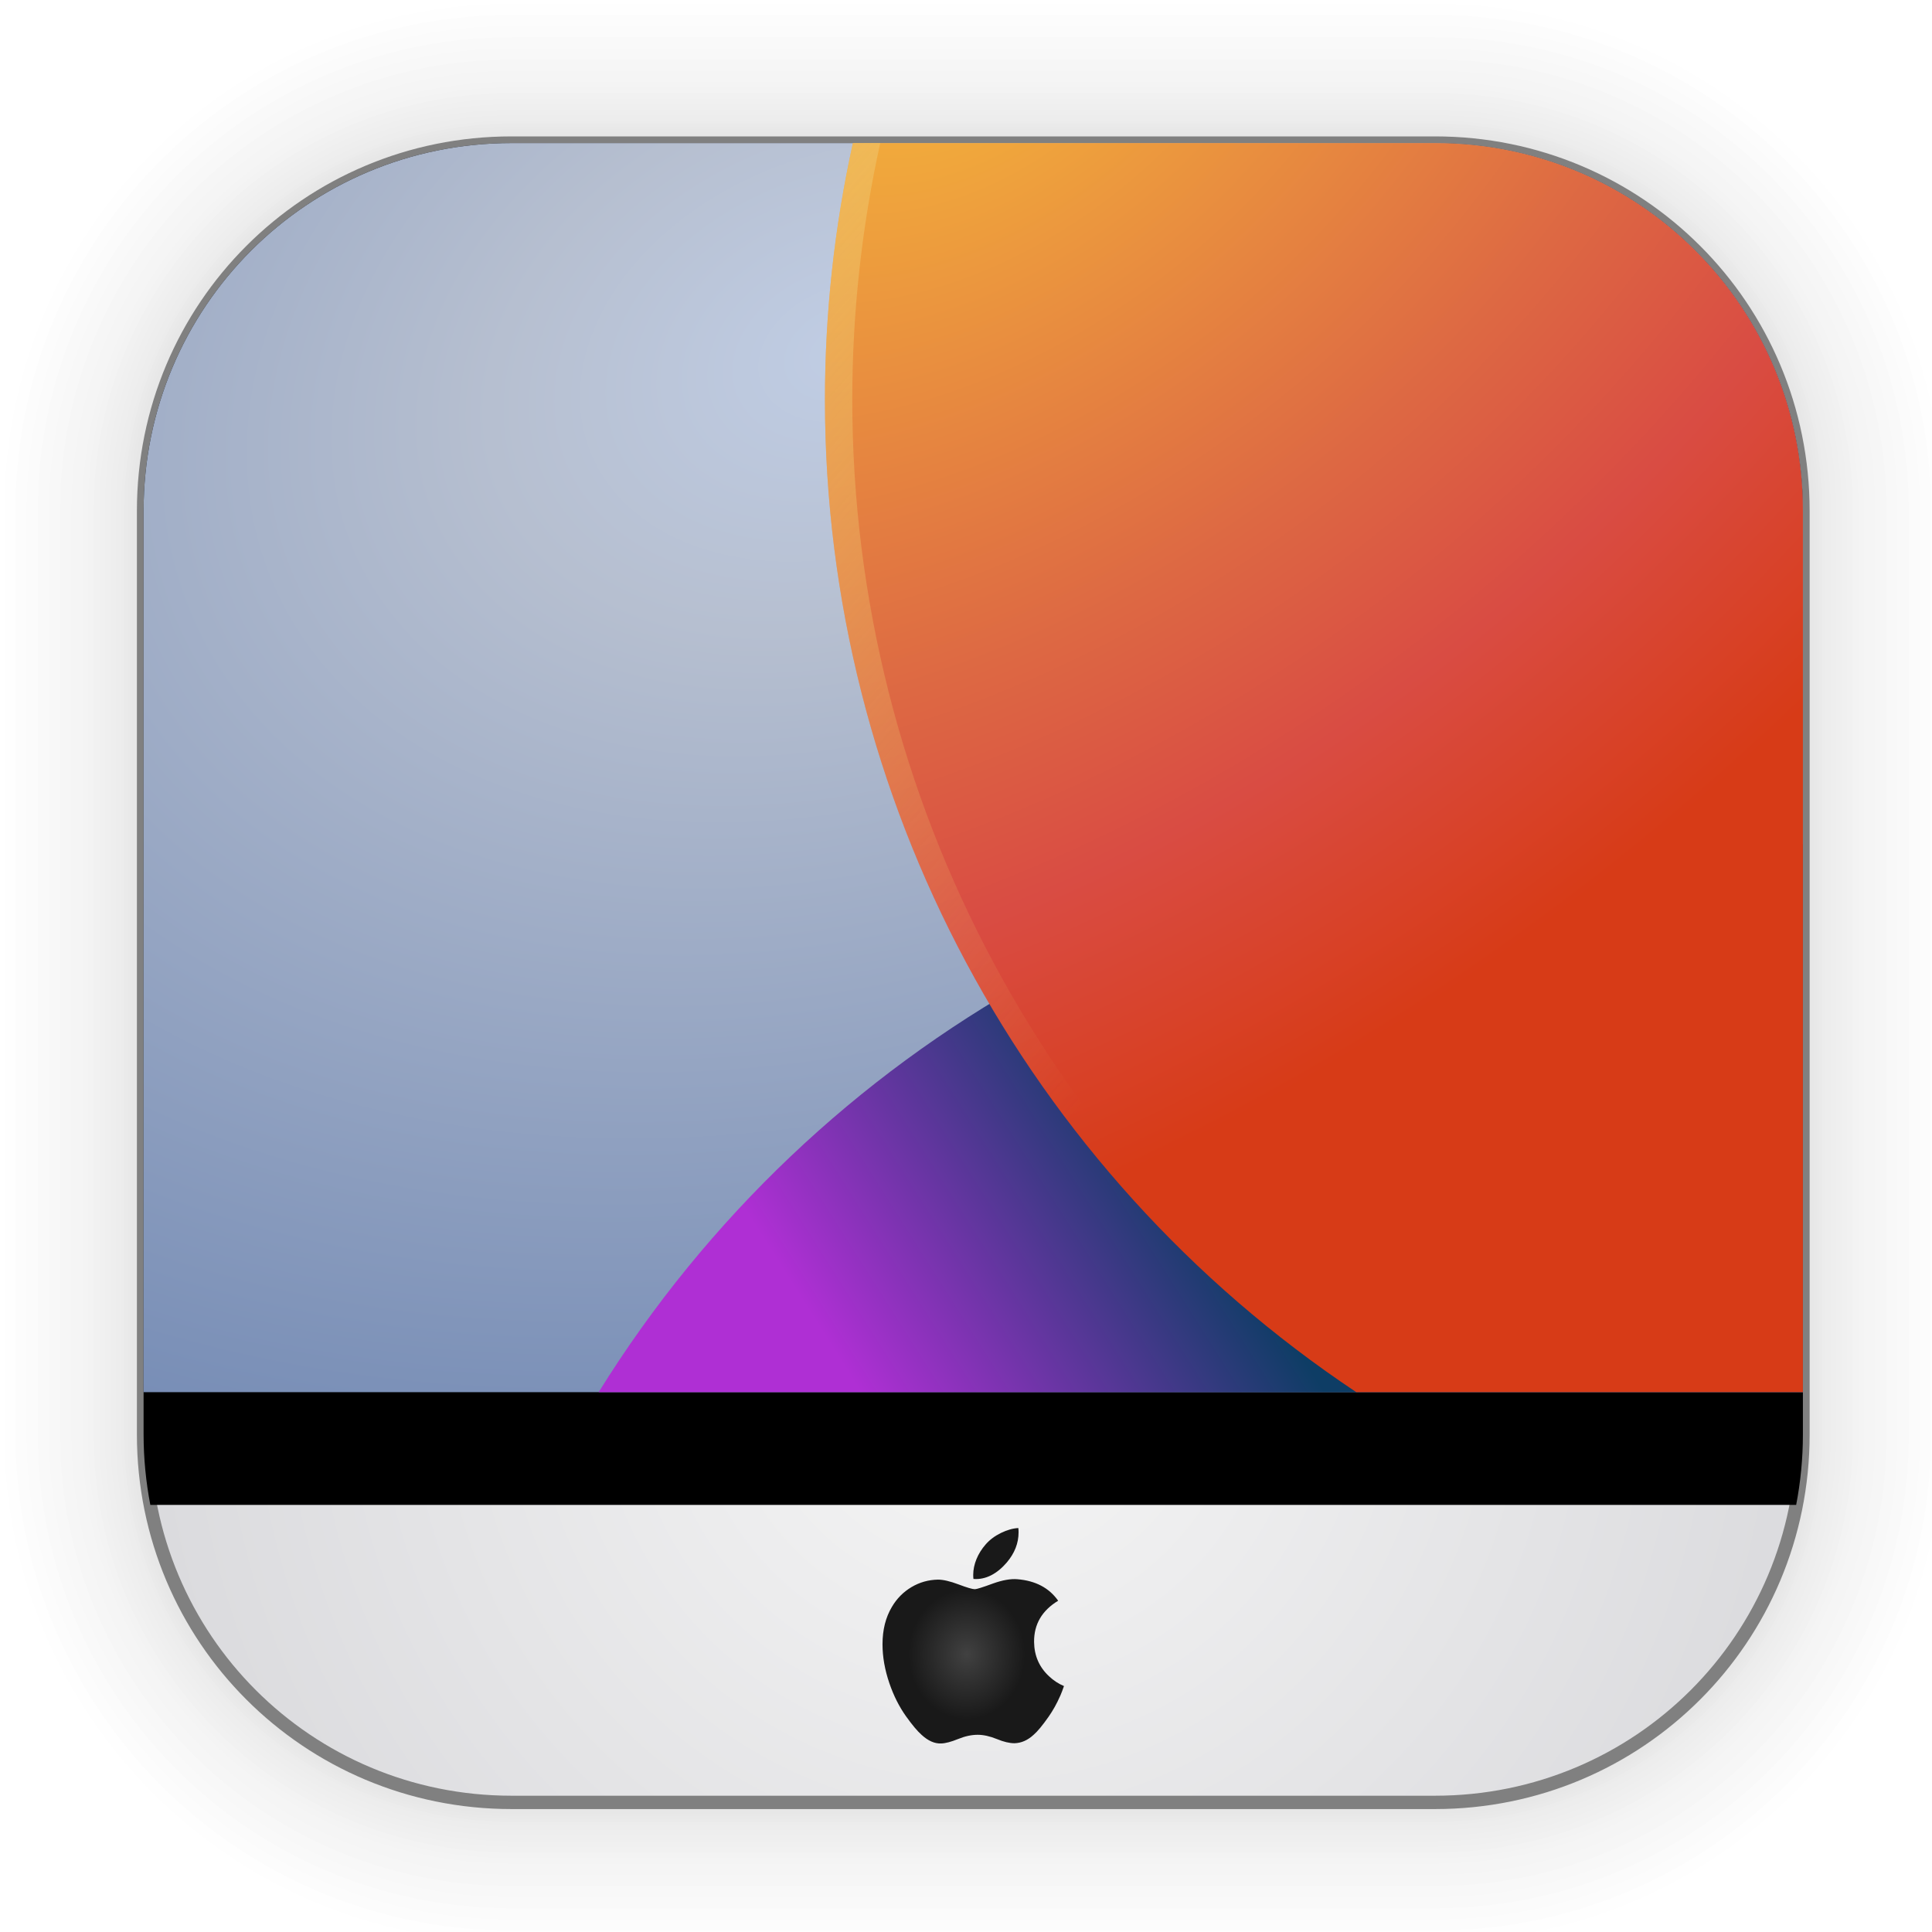
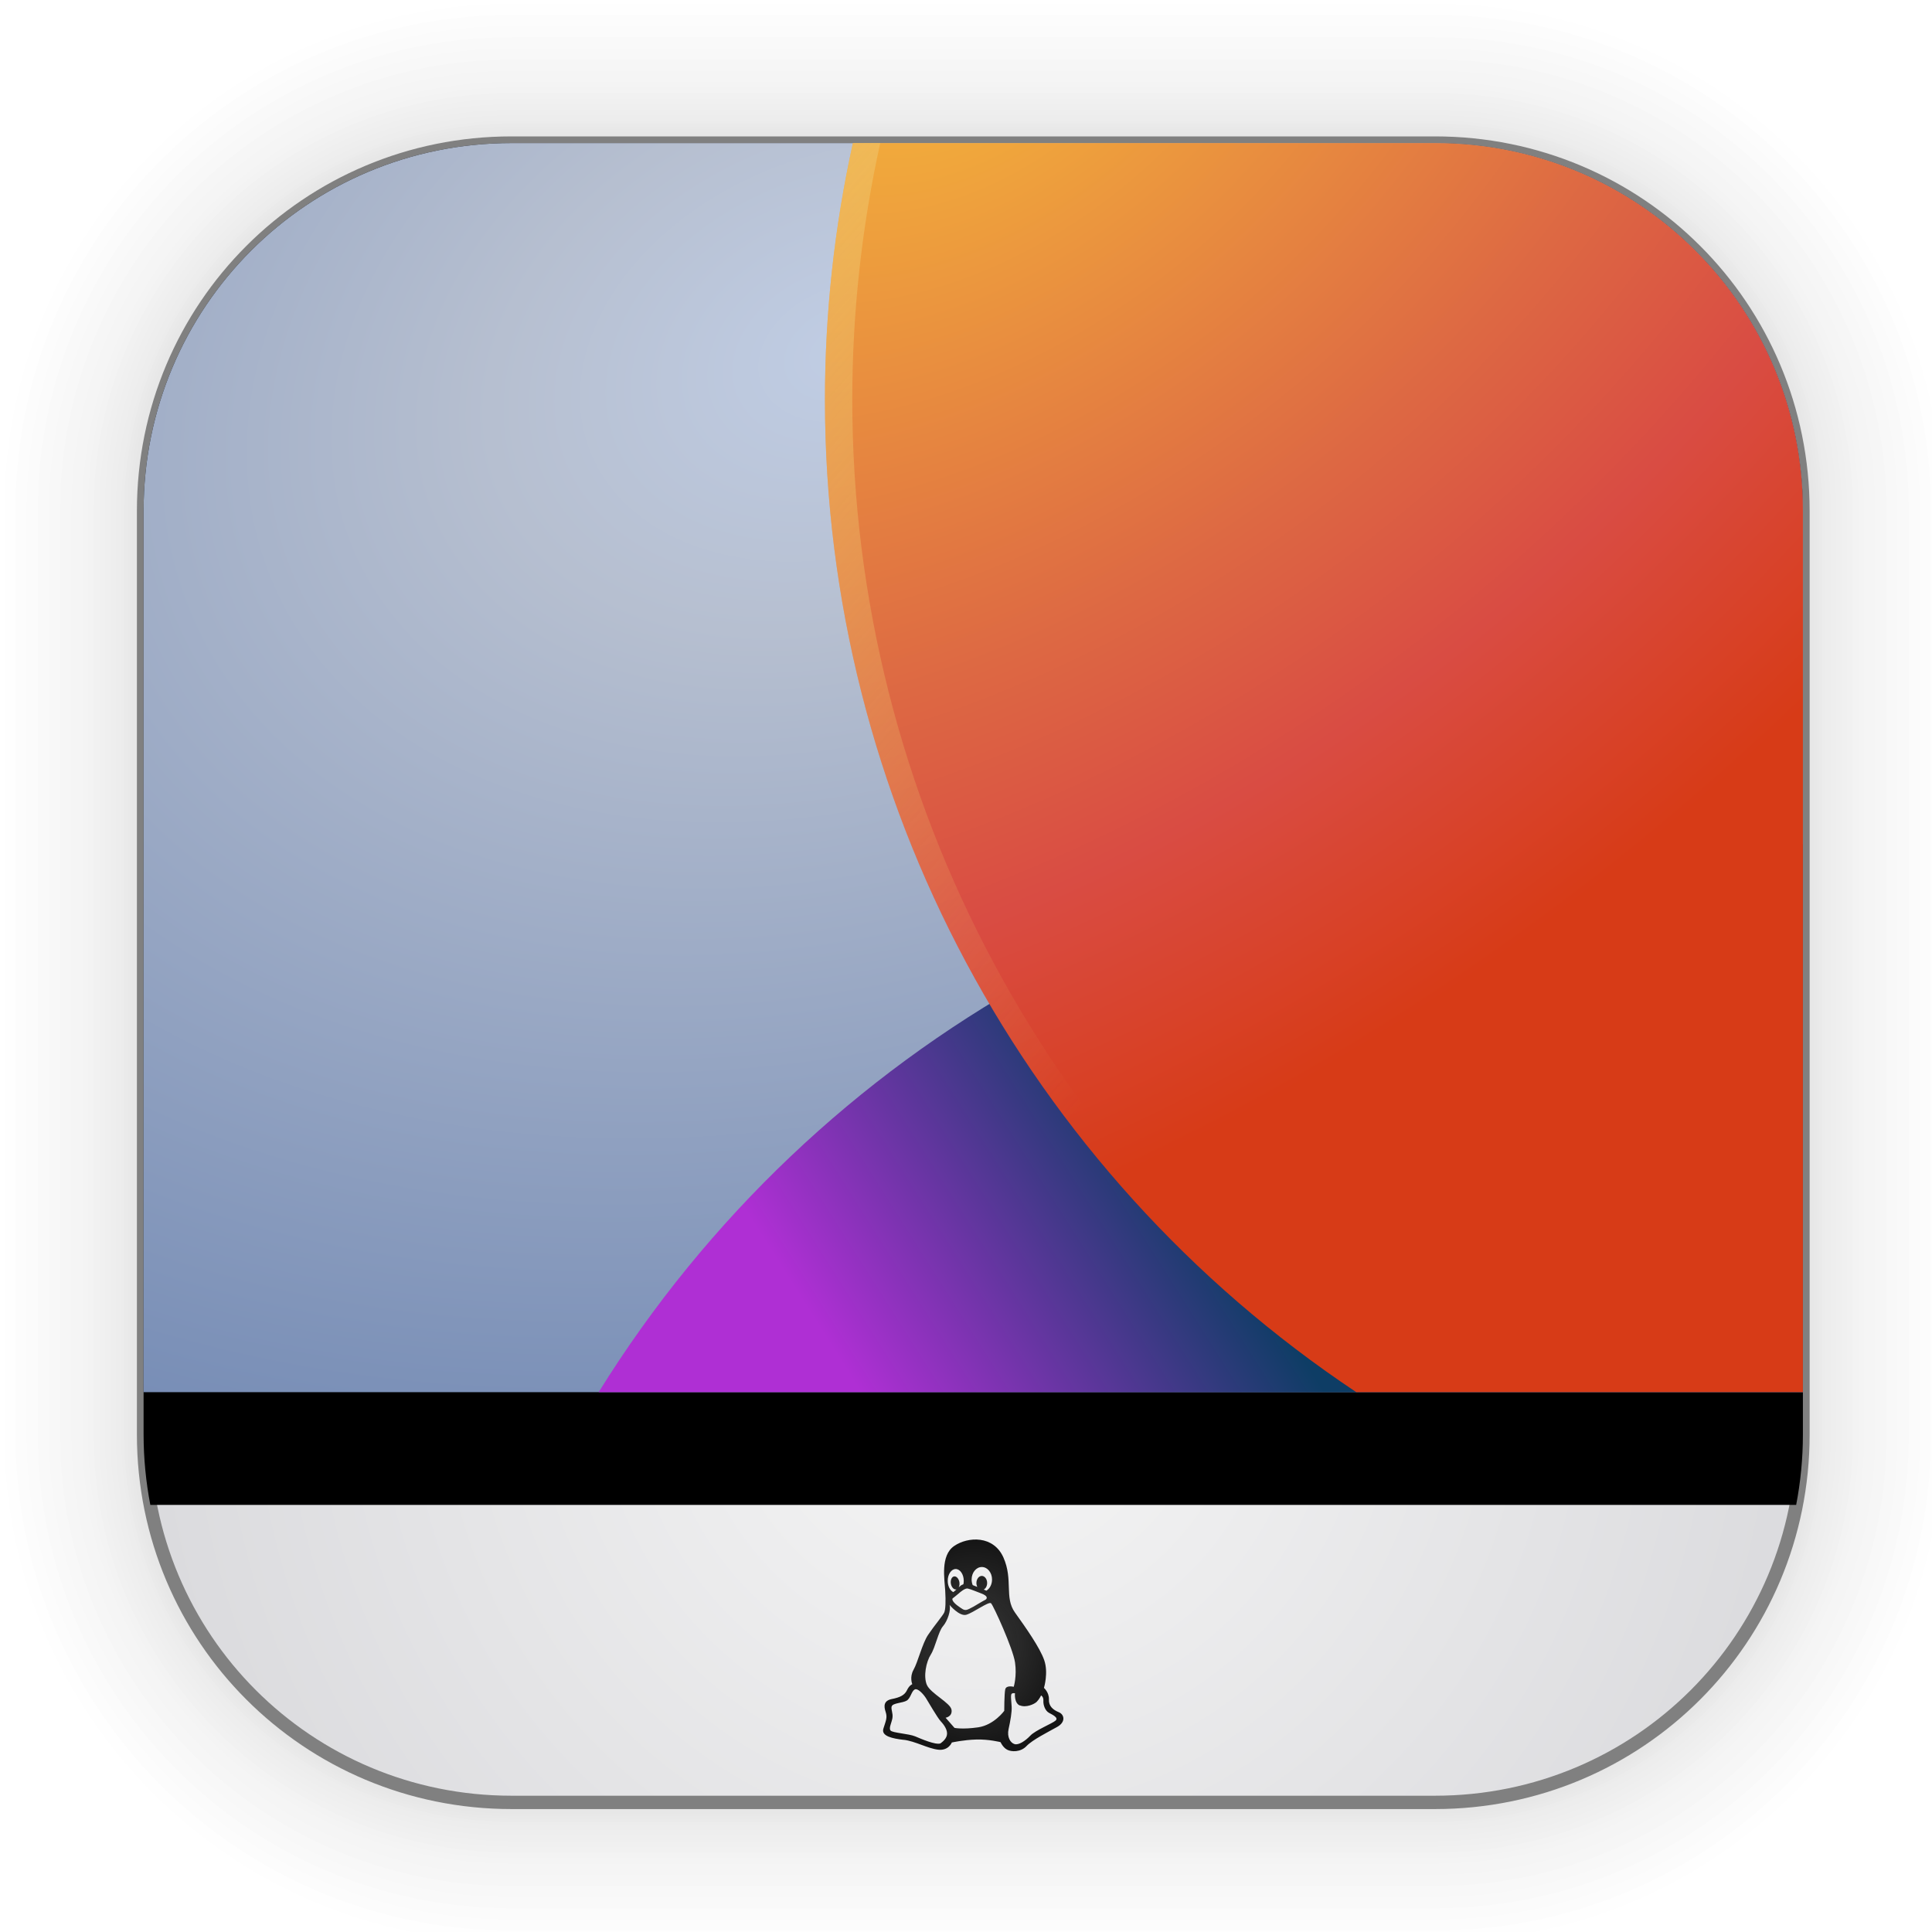
<svg xmlns="http://www.w3.org/2000/svg" xmlns:xlink="http://www.w3.org/1999/xlink" width="128" height="128" viewBox="0 0 33.867 33.867" version="1.1" id="svg1522">
  <defs id="defs1516">
+     <linearGradient id="linearGradient11547">
+       <stop style="stop-color:#3c3c3c;stop-opacity:1" offset="0" id="stop11543" />
+       <stop style="stop-color:#141414;stop-opacity:0.996" offset="1" id="stop11545" />
+     </linearGradient>
    <linearGradient gradientUnits="userSpaceOnUse" y2="28.952" x2="4.974" y1="6.408" x1="26.124" id="linearGradient2042" xlink:href="#linearGradient2040" gradientTransform="translate(0.1205824,-0.01080175)" />
    <linearGradient id="linearGradient2040">
      <stop id="stop2036" offset="0" style="stop-color:#000000;stop-opacity:1" />
      <stop id="stop2038" offset="1" style="stop-color:#000000;stop-opacity:1" />
    </linearGradient>
    <radialGradient xlink:href="#linearGradient1430" id="radialGradient1432" cx="17.088" cy="23.924" fx="17.088" fy="23.924" r="14.661" gradientTransform="matrix(1,0,0,0.9999824,0.1205824,-0.01050165)" gradientUnits="userSpaceOnUse" />
    <linearGradient id="linearGradient1430">
      <stop style="stop-color:#f6f6f6;stop-opacity:1" offset="0" id="stop1426" />
      <stop style="stop-color:#dbdbde;stop-opacity:1" offset="1" id="stop1428" />
    </linearGradient>
    <radialGradient xlink:href="#linearGradient1474" id="radialGradient1476" cx="16.04" cy="2.09" fx="16.04" fy="2.09" r="14.544" gradientTransform="matrix(1.922861,-0.7198677,0.5179049,1.383392,-17.06298,14.82297)" gradientUnits="userSpaceOnUse" />
    <linearGradient id="linearGradient1474">
      <stop style="stop-color:#c0cde4;stop-opacity:1" offset="0" id="stop1470" />
      <stop style="stop-color:#b6bfd0;stop-opacity:1;" offset="0.216" id="stop1505" />
      <stop style="stop-color:#6982b0;stop-opacity:1" offset="1" id="stop1472" />
-     </linearGradient>
-     <radialGradient xlink:href="#linearGradient1444" id="radialGradient1446" cx="16.826" cy="28.958" fx="16.826" fy="28.958" r="1.59" gradientTransform="matrix(0.6438904,0,0,0.7174692,6.11241,8.221602)" gradientUnits="userSpaceOnUse" />
-     <linearGradient id="linearGradient1444">
-       <stop style="stop-color:#414141;stop-opacity:1" offset="0" id="stop1440" />
-       <stop style="stop-color:#191919;stop-opacity:1" offset="1" id="stop1442" />
    </linearGradient>
    <linearGradient xlink:href="#linearGradient1525" id="linearGradient1527" x1="21.691" y1="22.178" x2="15.878" y2="25.862" gradientUnits="userSpaceOnUse" gradientTransform="translate(0.1205824,-0.01080175)" />
    <linearGradient id="linearGradient1525">
      <stop style="stop-color:#0e3d65;stop-opacity:1;" offset="0" id="stop1521" />
      <stop style="stop-color:#af2fd4;stop-opacity:1" offset="1" id="stop1523" />
    </linearGradient>
    <radialGradient xlink:href="#linearGradient1513" id="radialGradient1529" gradientUnits="userSpaceOnUse" gradientTransform="matrix(0.5843075,0.7055954,-1.085245,0.8986977,-0.629663,34.77336)" cx="-17.138" cy="-25.424" fx="-17.138" fy="-25.424" r="20.907" />
    <linearGradient id="linearGradient1513">
      <stop style="stop-color:#f6ba3a;stop-opacity:1" offset="0" id="stop1509" />
      <stop style="stop-color:#dd6843;stop-opacity:1;" offset="0.547" id="stop1533" />
      <stop style="stop-color:#d94c43;stop-opacity:1;" offset="0.748" id="stop1531" />
      <stop style="stop-color:#d73b17;stop-opacity:1" offset="1" id="stop1511" />
    </linearGradient>
    <linearGradient xlink:href="#linearGradient1554" id="linearGradient1556" x1="19.006" y1="-13.19" x2="91.213" y2="50.897" gradientUnits="userSpaceOnUse" gradientTransform="matrix(0.2645833,0,0,0.2645833,0.1205824,-0.01080175)" />
    <linearGradient id="linearGradient1554">
      <stop style="stop-color:#efc66d;stop-opacity:1;" offset="0" id="stop1550" />
      <stop style="stop-color:#efc66d;stop-opacity:0;" offset="1" id="stop1552" />
    </linearGradient>
+     <radialGradient xlink:href="#linearGradient11547" id="radialGradient11549" cx="17.061" cy="28.74" fx="17.061" fy="28.74" r="1.58" gradientTransform="matrix(1,0,0,1.174203,-1.4179068e-7,-4.903673)" gradientUnits="userSpaceOnUse" />
  </defs>
  <g id="layer1">
    <g style="opacity:0.295" transform="matrix(0.9757321,0,0,0.9757321,-65.6278,-37.2139)" id="g1702">
      <rect ry="6.61" rx="6.61" y="40.71" x="69.84" height="29.811" width="29.811" id="rect1634" style="fill:none;fill-opacity:1;stroke:#000000;stroke-width:0.1;stroke-linecap:round;stroke-linejoin:round;stroke-miterlimit:4;stroke-dasharray:none;stroke-opacity:0.02" />
      <rect style="fill:none;fill-opacity:1;stroke:#000000;stroke-width:0.2;stroke-linecap:round;stroke-linejoin:round;stroke-miterlimit:4;stroke-dasharray:none;stroke-opacity:0.02" id="rect1638" width="29.811" height="29.811" x="69.84" y="40.71" rx="6.61" ry="6.61" />
      <rect ry="6.61" rx="6.61" y="40.71" x="69.84" height="29.811" width="29.811" id="rect1640" style="fill:none;fill-opacity:1;stroke:#000000;stroke-width:0.3;stroke-linecap:round;stroke-linejoin:round;stroke-miterlimit:4;stroke-dasharray:none;stroke-opacity:0.02" />
      <rect style="fill:none;fill-opacity:1;stroke:#000000;stroke-width:0.4;stroke-linecap:round;stroke-linejoin:round;stroke-miterlimit:4;stroke-dasharray:none;stroke-opacity:0.02" id="rect1642" width="29.811" height="29.811" x="69.84" y="40.71" rx="6.61" ry="6.61" />
      <rect ry="6.61" rx="6.61" y="40.71" x="69.84" height="29.811" width="29.811" id="rect1644" style="fill:none;fill-opacity:1;stroke:#000000;stroke-width:0.5;stroke-linecap:round;stroke-linejoin:round;stroke-miterlimit:4;stroke-dasharray:none;stroke-opacity:0.02" />
      <rect style="fill:none;fill-opacity:1;stroke:#000000;stroke-width:0.6;stroke-linecap:round;stroke-linejoin:round;stroke-miterlimit:4;stroke-dasharray:none;stroke-opacity:0.02" id="rect1646" width="29.811" height="29.811" x="69.84" y="40.71" rx="6.61" ry="6.61" />
      <rect ry="6.61" rx="6.61" y="40.71" x="69.84" height="29.811" width="29.811" id="rect1648" style="fill:none;fill-opacity:1;stroke:#000000;stroke-width:0.7;stroke-linecap:round;stroke-linejoin:round;stroke-miterlimit:4;stroke-dasharray:none;stroke-opacity:0.02" />
      <rect style="fill:none;fill-opacity:1;stroke:#000000;stroke-width:0.8;stroke-linecap:round;stroke-linejoin:round;stroke-miterlimit:4;stroke-dasharray:none;stroke-opacity:0.02" id="rect1650" width="29.811" height="29.811" x="69.84" y="40.71" rx="6.61" ry="6.61" />
      <rect ry="6.61" rx="6.61" y="40.71" x="69.84" height="29.811" width="29.811" id="rect1652" style="fill:none;fill-opacity:1;stroke:#000000;stroke-width:1;stroke-linecap:round;stroke-linejoin:round;stroke-miterlimit:4;stroke-dasharray:none;stroke-opacity:0.02" />
      <rect style="fill:none;fill-opacity:1;stroke:#000000;stroke-width:1.2;stroke-linecap:round;stroke-linejoin:round;stroke-miterlimit:4;stroke-dasharray:none;stroke-opacity:0.02" id="rect1654" width="29.811" height="29.811" x="69.84" y="40.71" rx="6.61" ry="6.61" />
      <rect ry="6.61" rx="6.61" y="40.71" x="69.84" height="29.811" width="29.811" id="rect1656" style="fill:none;fill-opacity:1;stroke:#000000;stroke-width:1.4;stroke-linecap:round;stroke-linejoin:round;stroke-miterlimit:4;stroke-dasharray:none;stroke-opacity:0.02" />
      <rect style="fill:none;fill-opacity:1;stroke:#000000;stroke-width:1.6;stroke-linecap:round;stroke-linejoin:round;stroke-miterlimit:4;stroke-dasharray:none;stroke-opacity:0.02" id="rect1658" width="29.811" height="29.811" x="69.84" y="40.71" rx="6.61" ry="6.61" />
      <rect ry="6.61" rx="6.61" y="40.71" x="69.84" height="29.811" width="29.811" id="rect1660" style="fill:none;fill-opacity:1;stroke:#000000;stroke-width:1.8;stroke-linecap:round;stroke-linejoin:round;stroke-miterlimit:4;stroke-dasharray:none;stroke-opacity:0.02" />
      <rect style="fill:none;fill-opacity:1;stroke:#000000;stroke-width:2;stroke-linecap:round;stroke-linejoin:round;stroke-miterlimit:4;stroke-dasharray:none;stroke-opacity:0.02" id="rect1662" width="29.811" height="29.811" x="69.84" y="40.71" rx="6.61" ry="6.61" />
      <rect ry="6.61" rx="6.61" y="40.71" x="69.84" height="29.811" width="29.811" id="rect1664" style="fill:none;fill-opacity:1;stroke:#000000;stroke-width:2.2;stroke-linecap:round;stroke-linejoin:round;stroke-miterlimit:4;stroke-dasharray:none;stroke-opacity:0.02" />
      <rect style="fill:none;fill-opacity:1;stroke:#000000;stroke-width:2.6;stroke-linecap:round;stroke-linejoin:round;stroke-miterlimit:4;stroke-dasharray:none;stroke-opacity:0.02" id="rect1666" width="29.811" height="29.811" x="69.84" y="40.71" rx="6.61" ry="6.61" />
      <rect ry="6.61" rx="6.61" y="40.71" x="69.84" height="29.811" width="29.811" id="rect1668" style="fill:none;fill-opacity:1;stroke:#000000;stroke-width:3;stroke-linecap:round;stroke-linejoin:round;stroke-miterlimit:4;stroke-dasharray:none;stroke-opacity:0.02" />
      <rect style="fill:none;fill-opacity:1;stroke:#000000;stroke-width:3.4;stroke-linecap:round;stroke-linejoin:round;stroke-miterlimit:4;stroke-dasharray:none;stroke-opacity:0.02" id="rect1670" width="29.811" height="29.811" x="69.84" y="40.71" rx="6.61" ry="6.61" />
      <rect ry="6.61" rx="6.61" y="40.71" x="69.84" height="29.811" width="29.811" id="rect1672" style="fill:none;fill-opacity:1;stroke:#000000;stroke-width:3.8;stroke-linecap:round;stroke-linejoin:round;stroke-miterlimit:4;stroke-dasharray:none;stroke-opacity:0.02" />
      <rect style="fill:none;fill-opacity:1;stroke:#000000;stroke-width:4.2;stroke-linecap:round;stroke-linejoin:round;stroke-miterlimit:4;stroke-dasharray:none;stroke-opacity:0.02" id="rect1674" width="29.811" height="29.811" x="69.84" y="40.71" rx="6.61" ry="6.61" />
      <rect ry="6.61" rx="6.61" y="40.71" x="69.84" height="29.811" width="29.811" id="rect1676" style="fill:none;fill-opacity:1;stroke:#000000;stroke-width:4.6;stroke-linecap:round;stroke-linejoin:round;stroke-miterlimit:4;stroke-dasharray:none;stroke-opacity:0.02" />
      <rect style="fill:none;fill-opacity:1;stroke:#000000;stroke-width:5;stroke-linecap:round;stroke-linejoin:round;stroke-miterlimit:4;stroke-dasharray:none;stroke-opacity:0.02" id="rect1678" width="29.811" height="29.811" x="69.84" y="40.71" rx="6.61" ry="6.61" />
    </g>
    <rect ry="6.449" rx="6.449" y="2.508" x="2.517" height="29.087" width="29.087" id="rect849" style="fill:url(#linearGradient2042);fill-opacity:1;stroke-width:2.688;stroke-linecap:round;stroke-linejoin:round;stroke-miterlimit:4;stroke-dasharray:none" />
    <path id="rect901" style="fill:url(#radialGradient1432);fill-opacity:1;stroke:#808080;stroke-width:0.234;stroke-miterlimit:4;stroke-dasharray:none;stroke-opacity:1" d="m 8.967,2.508 c -3.573,0 -6.45,2.876 -6.45,6.449 V 25.146 c 0,3.573 2.877,6.449 6.45,6.449 H 25.155 c 3.573,0 6.45,-2.876 6.45,-6.449 V 8.957 c 0,-3.573 -2.877,-6.449 -6.45,-6.449 z" />
    <path id="rect897" style="fill:#000000;fill-opacity:1;stroke:none;stroke-width:0.102" d="m 8.967,2.508 c -3.573,0 -6.45,2.876 -6.45,6.449 V 25.146 c 0,0.422 0.042,0.835 0.118,1.234 H 31.486 c 0.077,-0.399 0.118,-0.812 0.118,-1.234 V 8.957 c 0,-3.573 -2.877,-6.449 -6.45,-6.449 z" />
    <path id="path1424" style="fill:url(#radialGradient1476);fill-opacity:1;stroke:none;stroke-width:0.102" d="m 8.967,2.508 c -3.573,0 -6.45,2.876 -6.45,6.449 V 24.404 H 31.604 V 8.957 c 0,-3.573 -2.877,-6.449 -6.45,-6.449 z" />
-     <path d="m 18.584,29.729 c -0.057,0.132 -0.125,0.253 -0.203,0.365 -0.107,0.152 -0.194,0.258 -0.262,0.316 -0.104,0.096 -0.216,0.145 -0.336,0.148 -0.086,0 -0.19,-0.024 -0.31,-0.074 -0.121,-0.049 -0.232,-0.074 -0.334,-0.074 -0.107,0 -0.221,0.024 -0.344,0.074 -0.123,0.05 -0.221,0.076 -0.297,0.078 -0.115,0.005 -0.229,-0.046 -0.344,-0.152 -0.073,-0.064 -0.164,-0.173 -0.274,-0.327 -0.117,-0.165 -0.214,-0.356 -0.289,-0.575 -0.081,-0.236 -0.121,-0.464 -0.121,-0.685 0,-0.253 0.055,-0.471 0.164,-0.654 0.086,-0.147 0.201,-0.263 0.344,-0.348 0.143,-0.085 0.298,-0.128 0.465,-0.131 0.091,0 0.211,0.028 0.36,0.084 0.148,0.056 0.244,0.084 0.285,0.084 0.031,0 0.137,-0.033 0.316,-0.099 0.17,-0.061 0.313,-0.086 0.43,-0.076 0.318,0.026 0.556,0.151 0.715,0.377 -0.284,0.172 -0.425,0.413 -0.422,0.723 0.003,0.241 0.09,0.441 0.262,0.601 0.078,0.074 0.165,0.131 0.262,0.172 -0.021,0.061 -0.043,0.119 -0.067,0.175 z m -0.729,-2.867 c 0,0.189 -0.069,0.365 -0.207,0.528 -0.166,0.194 -0.367,0.306 -0.584,0.288 -0.003,-0.023 -0.004,-0.046 -0.004,-0.072 0,-0.181 0.079,-0.375 0.219,-0.534 0.07,-0.08 0.159,-0.147 0.267,-0.2 0.108,-0.052 0.21,-0.082 0.305,-0.086 0.003,0.025 0.004,0.05 0.004,0.076 z" id="path2" style="fill:url(#radialGradient1446);fill-opacity:1;stroke-width:0.023" />
+     <path d="m 15.843,30.498 c 0.196,0.023 0.416,0.15 0.6,0.173 0.185,0.023 0.242,-0.126 0.242,-0.126 0,0 0.208,-0.046 0.427,-0.052 0.219,-0.007 0.427,0.046 0.427,0.046 0,0 0.04,0.092 0.115,0.132 0.075,0.041 0.237,0.046 0.34,-0.063 0.104,-0.11 0.381,-0.248 0.536,-0.335 0.157,-0.087 0.128,-0.219 0.03,-0.259 -0.098,-0.04 -0.179,-0.104 -0.173,-0.225 0.005,-0.121 -0.087,-0.201 -0.087,-0.201 0,0 0.081,-0.265 0.005,-0.485 -0.075,-0.219 -0.323,-0.571 -0.513,-0.836 -0.19,-0.265 -0.029,-0.572 -0.202,-0.964 -0.173,-0.392 -0.623,-0.369 -0.865,-0.202 -0.242,0.167 -0.168,0.582 -0.156,0.779 0.012,0.196 0.005,0.336 -0.017,0.386 -0.022,0.051 -0.179,0.237 -0.283,0.392 -0.104,0.156 -0.179,0.479 -0.255,0.612 -0.074,0.132 -0.022,0.253 -0.022,0.253 0,0 -0.052,0.018 -0.093,0.105 -0.04,0.086 -0.121,0.127 -0.265,0.155 -0.144,0.029 -0.144,0.122 -0.109,0.226 0.035,0.104 0,0.162 -0.04,0.294 -0.04,0.132 0.161,0.173 0.358,0.196 z m 2.035,-0.604 c 0.103,0.045 0.251,-0.018 0.296,-0.063 0.045,-0.045 0.076,-0.111 0.076,-0.111 0,0 0.045,0.022 0.04,0.094 -0.005,0.072 0.031,0.175 0.098,0.211 0.067,0.036 0.17,0.085 0.117,0.135 -0.054,0.05 -0.355,0.17 -0.444,0.265 -0.089,0.094 -0.206,0.17 -0.277,0.148 -0.072,-0.022 -0.135,-0.121 -0.104,-0.264 0.032,-0.143 0.059,-0.3 0.054,-0.39 -0.005,-0.09 -0.022,-0.211 0,-0.228 0.022,-0.018 0.058,-0.009 0.058,-0.009 0,0 -0.018,0.17 0.085,0.215 z m -0.667,-2.425 c 0.099,0 0.179,0.098 0.179,0.219 0,0.086 -0.04,0.16 -0.099,0.196 -0.015,-0.007 -0.03,-0.013 -0.047,-0.02 0.036,-0.018 0.06,-0.063 0.06,-0.115 0,-0.068 -0.042,-0.124 -0.094,-0.124 -0.051,0 -0.094,0.056 -0.094,0.124 0,0.025 0.006,0.05 0.016,0.069 -0.031,-0.013 -0.059,-0.023 -0.081,-0.032 -0.012,-0.029 -0.019,-0.063 -0.019,-0.098 10e-6,-0.121 0.08,-0.219 0.179,-0.219 z m -0.245,0.378 c 0.049,0.009 0.183,0.067 0.232,0.084 0.05,0.017 0.104,0.049 0.099,0.08 -0.006,0.033 -0.032,0.033 -0.099,0.074 -0.067,0.04 -0.212,0.13 -0.259,0.136 -0.046,0.007 -0.073,-0.02 -0.122,-0.052 -0.05,-0.033 -0.142,-0.108 -0.119,-0.149 0,0 0.073,-0.056 0.104,-0.084 0.032,-0.029 0.114,-0.099 0.163,-0.09 z m -0.214,-0.343 c 0.078,0 0.142,0.093 0.142,0.207 0,0.021 -0.002,0.04 -0.006,0.06 -0.019,0.007 -0.039,0.016 -0.057,0.033 -0.009,0.008 -0.018,0.014 -0.025,0.022 0.012,-0.023 0.017,-0.056 0.012,-0.091 -0.011,-0.062 -0.052,-0.108 -0.094,-0.101 -0.041,0.007 -0.066,0.064 -0.056,0.126 0.011,0.063 0.052,0.109 0.094,0.102 0.002,-6.63e-4 0.005,-0.001 0.007,-0.003 -0.02,0.019 -0.039,0.036 -0.058,0.05 -0.056,-0.026 -0.098,-0.105 -0.098,-0.198 1.3e-5,-0.115 0.063,-0.207 0.141,-0.207 z m -0.435,1.499 c 0.08,-0.127 0.132,-0.404 0.213,-0.496 0.081,-0.092 0.144,-0.288 0.115,-0.374 0,0 0.173,0.207 0.294,0.173 0.121,-0.035 0.392,-0.237 0.433,-0.202 0.04,0.035 0.386,0.796 0.421,1.038 0.035,0.242 -0.023,0.427 -0.023,0.427 0,0 -0.132,-0.035 -0.149,0.046 -0.017,0.081 -0.017,0.375 -0.017,0.375 0,0 -0.179,0.248 -0.456,0.289 -0.277,0.04 -0.416,0.01 -0.416,0.01 l -0.156,-0.178 c 0,0 0.121,-0.018 0.104,-0.139 -0.017,-0.121 -0.369,-0.288 -0.433,-0.438 -0.063,-0.15 -0.012,-0.404 0.07,-0.531 z m -0.685,0.909 c 0.014,-0.059 0.193,-0.059 0.262,-0.101 0.069,-0.042 0.083,-0.162 0.138,-0.194 0.055,-0.033 0.156,0.083 0.198,0.148 0.041,0.063 0.198,0.341 0.262,0.41 0.065,0.069 0.125,0.162 0.106,0.244 -0.018,0.083 -0.115,0.143 -0.115,0.143 -0.087,0.027 -0.331,-0.078 -0.442,-0.125 -0.111,-0.046 -0.392,-0.06 -0.429,-0.101 -0.037,-0.042 0.018,-0.134 0.032,-0.221 0.013,-0.088 -0.028,-0.143 -0.014,-0.203 z" id="path2-3" style="fill:url(#radialGradient11549);fill-opacity:1;stroke-width:0.012" />
    <path id="circle1517" style="opacity:1;fill:url(#linearGradient1527);fill-opacity:1;stroke:none;stroke-width:2;stroke-linecap:round;stroke-linejoin:round;stroke-opacity:0.313;paint-order:stroke markers fill" d="M 28.245,14.525 A 20.907,20.907 0 0 0 10.494,24.404 H 31.604 V 14.796 a 20.907,20.907 0 0 0 -3.349,-0.27 20.907,20.907 0 0 0 -0.01,0 z" />
    <path id="path1507" style="opacity:1;fill:url(#radialGradient1529);fill-opacity:1;stroke:none;stroke-width:2;stroke-linecap:round;stroke-linejoin:round;stroke-opacity:0.313;paint-order:stroke markers fill" d="m 14.951,2.508 a 20.907,20.907 0 0 0 -0.49,4.498 20.907,20.907 0 0 0 9.314,17.398 h 7.829 V 8.957 c 0,-3.573 -2.877,-6.449 -6.45,-6.449 z" />
    <path id="path1545" style="opacity:1;fill:url(#linearGradient1556);fill-opacity:1;stroke:none;stroke-width:2;stroke-linecap:round;stroke-linejoin:round;stroke-opacity:0.313;paint-order:stroke markers fill" d="m 14.951,2.508 a 20.907,20.907 0 0 0 -0.49,4.498 20.907,20.907 0 0 0 9.314,17.398 h 0.479 A 20.907,20.907 0 0 1 14.94,7.006 20.907,20.907 0 0 1 15.43,2.508 Z" />
  </g>
</svg>
